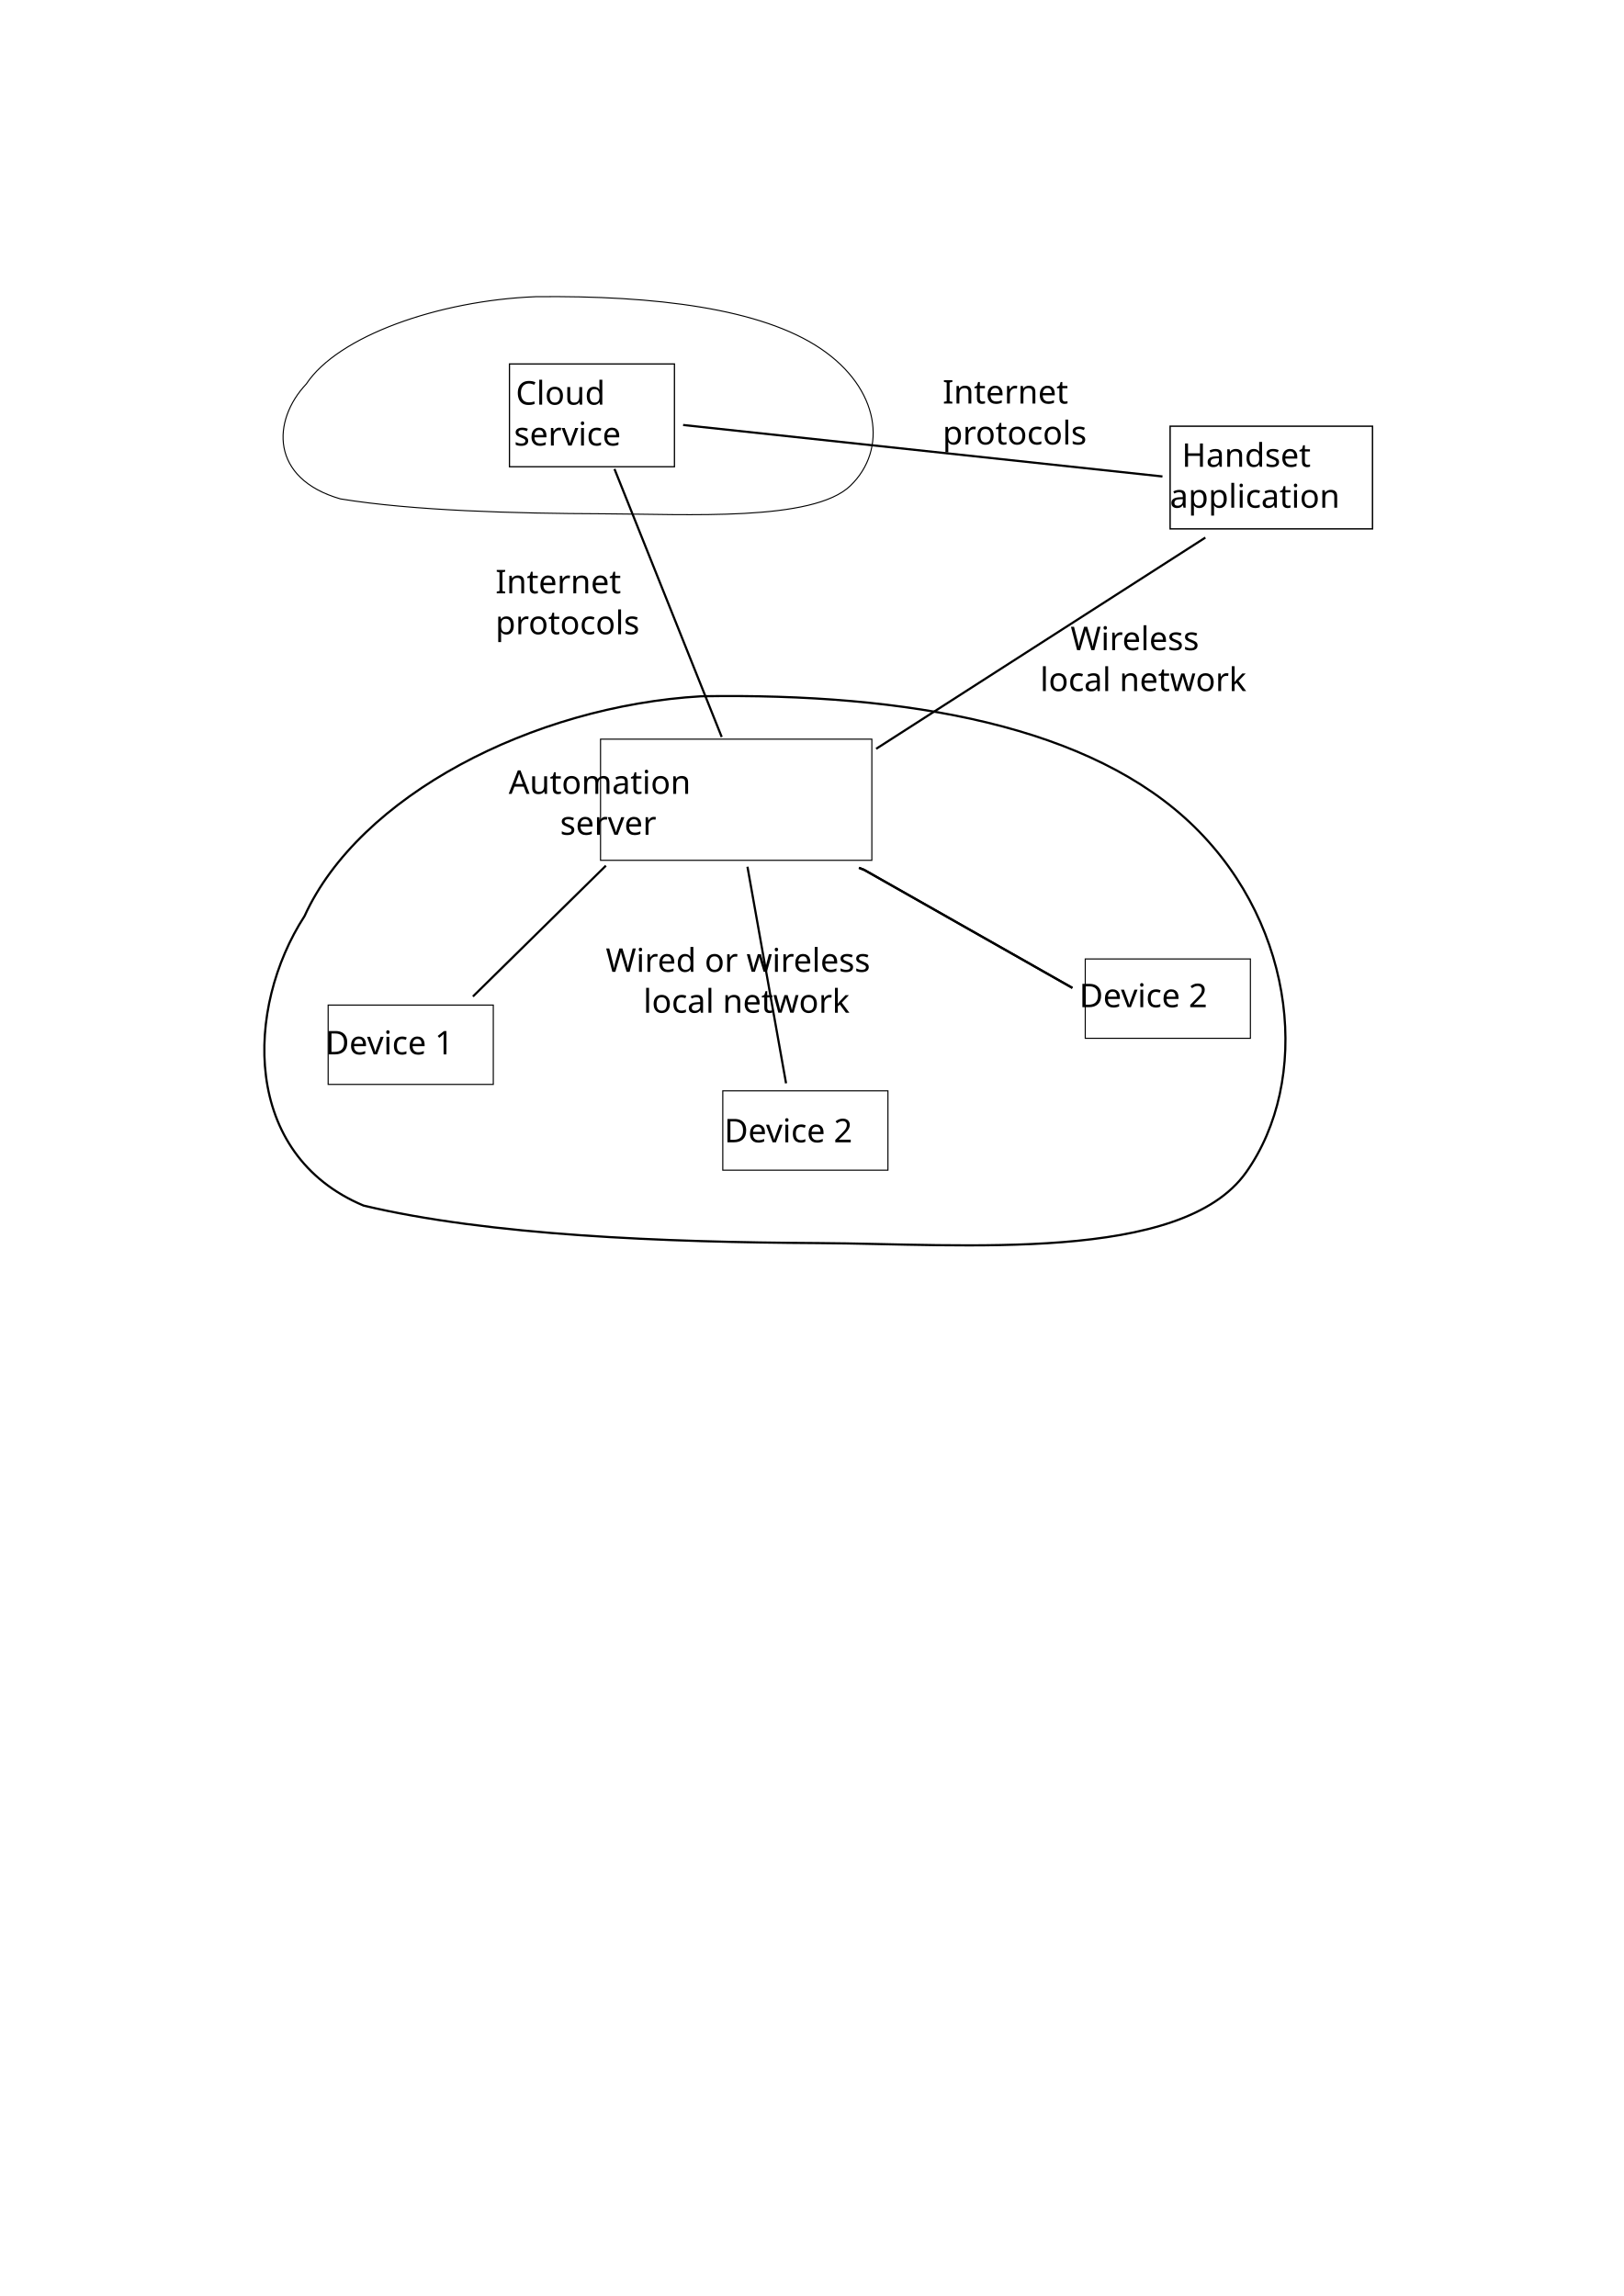
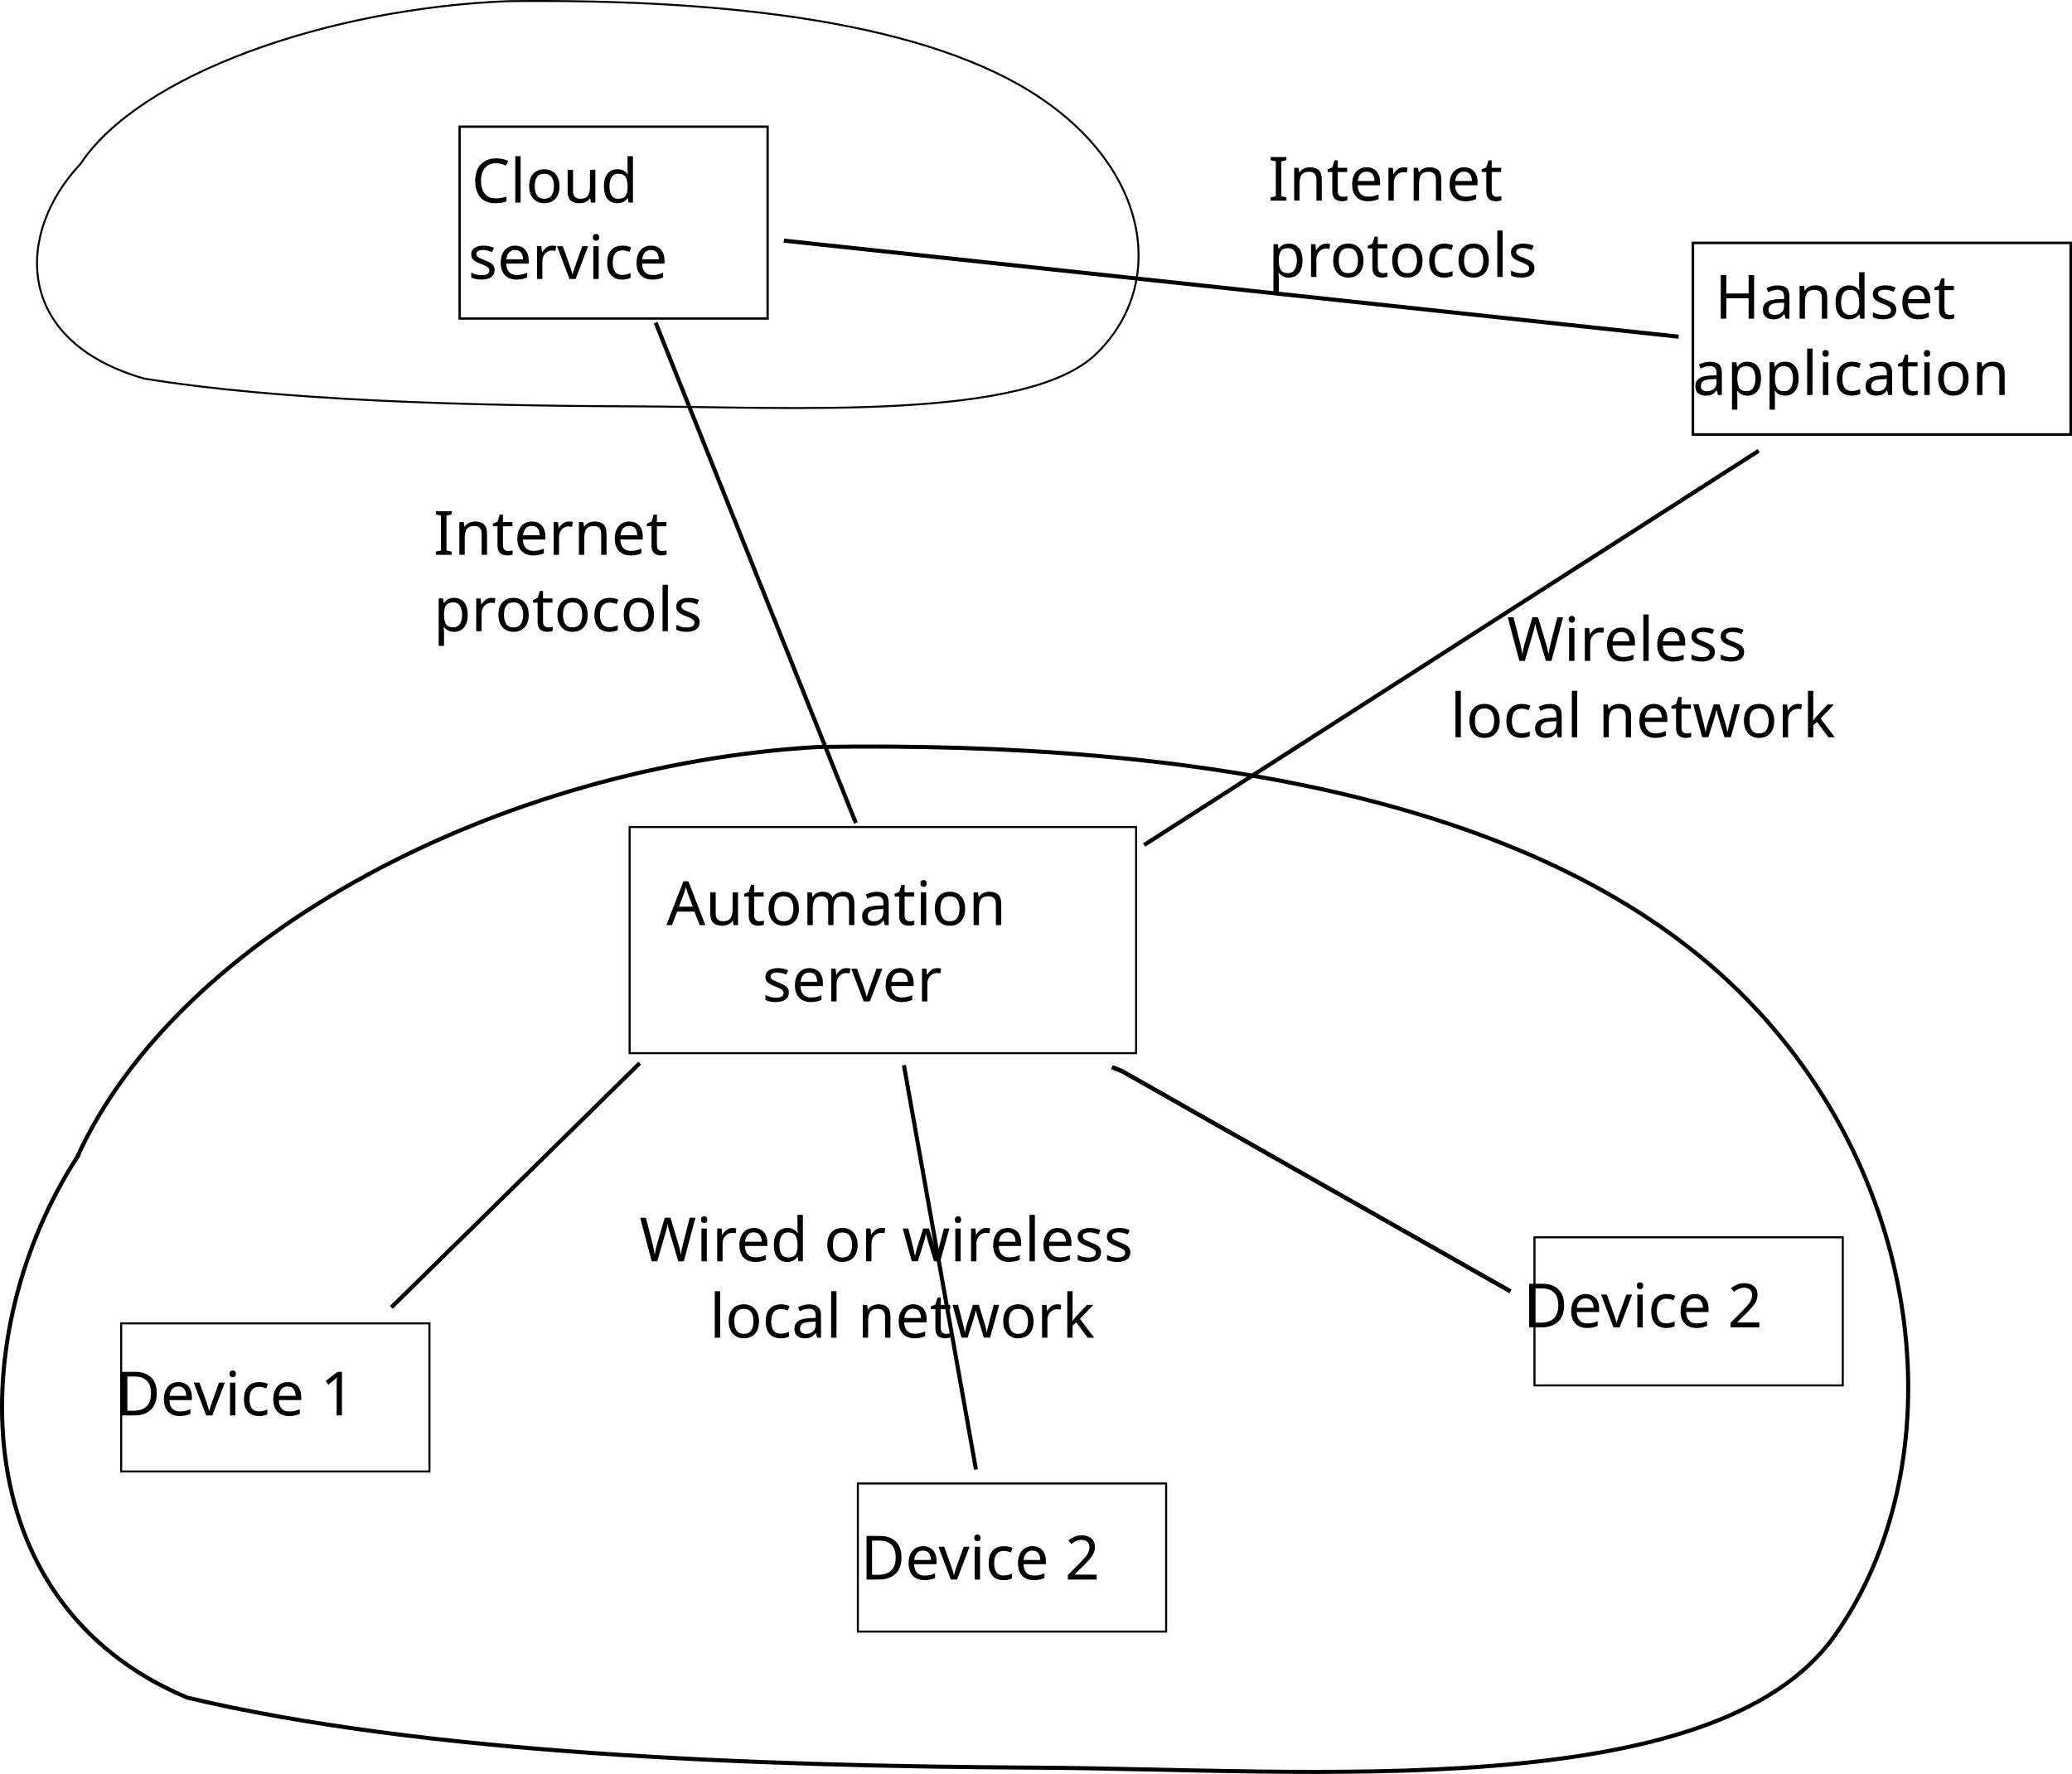
- <svg xmlns="http://www.w3.org/2000/svg" width="210mm" height="297mm" viewBox="0 0 744.094 1052.362" id="svg2" version="1.1">
+ <svg xmlns="http://www.w3.org/2000/svg" width="143.555mm" height="122.937mm" viewBox="0 0 508.658 435.602" id="svg2" version="1.1">
  <defs id="defs4" />
-   <g id="layer1">
+   <g id="layer1" transform="translate(-120.6375,-135.7081)">
    <rect style="opacity:1;fill:none;fill-opacity:1;stroke:#000000;stroke-width:0.5;stroke-miterlimit:4;stroke-dasharray:none;stroke-dashoffset:0;stroke-opacity:1" id="rect4140" width="124.335" height="55.533" x="275.208" y="338.788" />
    <rect style="opacity:1;fill:none;fill-opacity:1;stroke:#000000;stroke-width:0.5;stroke-miterlimit:4;stroke-dasharray:none;stroke-dashoffset:0;stroke-opacity:1" id="rect4142" width="75.682" height="36.367" x="150.381" y="460.666" />
    <rect y="499.981" x="331.232" height="36.367" width="75.682" id="rect4146" style="opacity:1;fill:none;fill-opacity:1;stroke:#000000;stroke-width:0.5;stroke-miterlimit:4;stroke-dasharray:none;stroke-dashoffset:0;stroke-opacity:1" />
    <rect style="opacity:1;fill:none;fill-opacity:1;stroke:#000000;stroke-width:0.5;stroke-miterlimit:4;stroke-dasharray:none;stroke-dashoffset:0;stroke-opacity:1" id="rect4148" width="75.682" height="36.367" x="497.339" y="439.534" />
-     <text xml:space="preserve" style="font-style:normal;font-weight:normal;font-size:15px;line-height:125%;font-family:sans-serif;letter-spacing:0px;word-spacing:0px;fill:#000000;fill-opacity:1;stroke:none;stroke-width:1px;stroke-linecap:butt;stroke-linejoin:miter;stroke-opacity:1;text-anchor:middle;text-align:center;" x="331.224" y="363.852" id="text4150">
-       <tspan id="tspan4152" x="288.477" y="363.852">Automation</tspan>
-       <tspan x="288.477" y="382.602" id="tspan4154">server</tspan>
+     <text xml:space="preserve" style="font-style:normal;font-weight:normal;font-size:15px;line-height:125%;font-family:sans-serif;text-align:center;letter-spacing:0px;word-spacing:0px;text-anchor:middle;fill:#000000;fill-opacity:1;stroke:none;stroke-width:1px;stroke-linecap:butt;stroke-linejoin:miter;stroke-opacity:1" x="339.587" y="362.869" id="text4150">
+       <tspan id="tspan4152" x="339.587" y="362.869" style="text-align:center;text-anchor:middle">Automation</tspan>
+       <tspan x="339.587" y="381.619" id="tspan4154" style="text-align:center;text-anchor:middle">server</tspan>
    </text>
    <text id="text4156" y="483.272" x="188.215" style="font-style:normal;font-weight:normal;font-size:15px;line-height:125%;font-family:sans-serif;text-align:center;letter-spacing:0px;word-spacing:0px;text-anchor:middle;fill:#000000;fill-opacity:1;stroke:none;stroke-width:1px;stroke-linecap:butt;stroke-linejoin:miter;stroke-opacity:1" xml:space="preserve">
      <tspan id="tspan4160" y="483.272" x="188.215">Device 1</tspan>
    </text>
    <text xml:space="preserve" style="font-style:normal;font-weight:normal;font-size:15px;line-height:125%;font-family:sans-serif;text-align:center;letter-spacing:0px;word-spacing:0px;text-anchor:middle;fill:#000000;fill-opacity:1;stroke:none;stroke-width:1px;stroke-linecap:butt;stroke-linejoin:miter;stroke-opacity:1" x="371.031" y="523.571" id="text4164">
      <tspan x="371.031" y="523.571" id="tspan4166">Device 2</tspan>
    </text>
    <text id="text4168" y="461.649" x="533.698" style="font-style:normal;font-weight:normal;font-size:15px;line-height:125%;font-family:sans-serif;text-align:center;letter-spacing:0px;word-spacing:0px;text-anchor:middle;fill:#000000;fill-opacity:1;stroke:none;stroke-width:1px;stroke-linecap:butt;stroke-linejoin:miter;stroke-opacity:1" xml:space="preserve">
      <tspan id="tspan4170" y="461.649" x="533.698">Device 2</tspan>
    </text>
    <path style="fill:none;fill-rule:evenodd;stroke:#000000;stroke-width:1px;stroke-linecap:butt;stroke-linejoin:miter;stroke-opacity:1" d="M 216.726,456.734 277.665,396.778" id="path4172" />
    <path style="fill:none;fill-rule:evenodd;stroke:#000000;stroke-width:1px;stroke-linecap:butt;stroke-linejoin:miter;stroke-opacity:1" d="m 342.535,397.27 17.692,99.271" id="path4174" />
    <path style="fill:none;fill-rule:evenodd;stroke:#000000;stroke-width:1px;stroke-linecap:butt;stroke-linejoin:miter;stroke-opacity:1" d="m 393.645,397.761 2.457,0.983 95.34,54.059" id="path4176" />
    <text xml:space="preserve" style="font-style:normal;font-weight:normal;font-size:15px;line-height:125%;font-family:sans-serif;text-align:center;letter-spacing:0px;word-spacing:0px;text-anchor:middle;fill:#000000;fill-opacity:1;stroke:none;stroke-width:1px;stroke-linecap:butt;stroke-linejoin:miter;stroke-opacity:1" x="351.855" y="445.431" id="text4178">
      <tspan id="tspan4180" x="351.855" y="445.431">Wired or wireless</tspan>
      <tspan x="351.855" y="464.181" id="tspan4182">local network</tspan>
    </text>
    <path style="fill:none;fill-rule:evenodd;stroke:#000000;stroke-width:1px;stroke-linecap:butt;stroke-linejoin:miter;stroke-opacity:1" d="m 139.57,419.876 c -27.388,42.286 -28.752,109.285 27.029,132.689 57.453,13.713 138.369,16.828 208.371,17.2 66.483,0.354 166.483,9.316 196.085,-32.435 29.602,-41.751 23.446,-111.996 -23.589,-158.244 -47.035,-46.249 -131.022,-61.507 -226.063,-59.956 -77.531,4.509 -156.824,45.705 -181.834,100.746 z" id="path4192" />
    <path id="path4194" d="m 140.374,175.986 c -15.827,16.788 -16.615,43.386 15.62,52.678 33.201,5.444 79.962,6.681 120.416,6.829 38.42,0.141 96.209,3.698 113.316,-12.877 17.107,-16.575 13.549,-44.463 -13.632,-62.823 -27.181,-18.361 -75.717,-24.418 -130.64,-23.803 -44.805,1.79 -90.627,18.145 -105.08,39.996 z" style="fill:none;fill-rule:evenodd;stroke:#000000;stroke-width:0.479px;stroke-linecap:butt;stroke-linejoin:miter;stroke-opacity:1" />
    <path id="path4196" d="m 393.645,397.761 2.457,0.983 95.34,54.059" style="fill:none;fill-rule:evenodd;stroke:#000000;stroke-width:1px;stroke-linecap:butt;stroke-linejoin:miter;stroke-opacity:1" />
    <path style="fill:none;fill-rule:evenodd;stroke:#000000;stroke-width:1px;stroke-linecap:butt;stroke-linejoin:miter;stroke-opacity:1" d="m 330.741,337.805 -49.144,-122.861 0,0" id="path4198" />
    <rect y="166.818" x="233.469" height="47.11" width="75.613" id="rect4200" style="opacity:1;fill:none;fill-opacity:1;stroke:#000000;stroke-width:0.569;stroke-miterlimit:4;stroke-dasharray:none;stroke-dashoffset:0;stroke-opacity:1" />
    <text xml:space="preserve" style="font-style:normal;font-weight:normal;font-size:15px;line-height:125%;font-family:sans-serif;text-align:center;letter-spacing:0px;word-spacing:0px;text-anchor:middle;fill:#000000;fill-opacity:1;stroke:none;stroke-width:1px;stroke-linecap:butt;stroke-linejoin:miter;stroke-opacity:1" x="269.794" y="185.458" id="text4202">
      <tspan x="272.431" y="185.458" id="tspan4204">Cloud </tspan>
      <tspan x="269.794" y="204.208" id="tspan4206">service</tspan>
    </text>
    <rect style="opacity:1;fill:none;fill-opacity:1;stroke:#000000;stroke-width:0.63;stroke-miterlimit:4;stroke-dasharray:none;stroke-dashoffset:0;stroke-opacity:1" id="rect4208" width="92.753" height="47.049" x="536.228" y="195.352" />
    <text id="text4210" y="213.962" x="584.808" style="font-style:normal;font-weight:normal;font-size:15px;line-height:125%;font-family:sans-serif;text-align:center;letter-spacing:0px;word-spacing:0px;text-anchor:middle;fill:#000000;fill-opacity:1;stroke:none;stroke-width:1px;stroke-linecap:butt;stroke-linejoin:miter;stroke-opacity:1" xml:space="preserve">
      <tspan id="tspan4214" y="213.962" x="584.808">Handset</tspan>
      <tspan y="232.712" x="584.808" id="tspan4222">application</tspan>
    </text>
    <text xml:space="preserve" style="font-style:normal;font-weight:normal;font-size:15px;line-height:125%;font-family:sans-serif;letter-spacing:0px;word-spacing:0px;fill:#000000;fill-opacity:1;stroke:none;stroke-width:1px;stroke-linecap:butt;stroke-linejoin:miter;stroke-opacity:1" x="579.41" y="209.539" id="text4216">
      <tspan id="tspan4218" x="579.41" y="209.539" />
    </text>
    <path style="fill:none;fill-rule:evenodd;stroke:#000000;stroke-width:1px;stroke-linecap:butt;stroke-linejoin:miter;stroke-opacity:1" d="m 313.049,194.796 219.675,23.589" id="path4224" />
    <path style="fill:none;fill-rule:evenodd;stroke:#000000;stroke-width:1px;stroke-linecap:butt;stroke-linejoin:miter;stroke-opacity:1" d="m 401.508,343.211 150.873,-96.814" id="path4226" />
    <text xml:space="preserve" style="font-style:normal;font-weight:normal;font-size:15px;line-height:125%;font-family:sans-serif;letter-spacing:0px;word-spacing:0px;fill:#000000;fill-opacity:1;stroke:none;stroke-width:1px;stroke-linecap:butt;stroke-linejoin:miter;stroke-opacity:1" x="227.046" y="271.952" id="text4228">
      <tspan id="tspan4230" x="227.046" y="271.952">Internet</tspan>
      <tspan x="227.046" y="290.702" id="tspan4232">protocols</tspan>
    </text>
    <text id="text4234" y="184.967" x="431.978" style="font-style:normal;font-weight:normal;font-size:15px;line-height:125%;font-family:sans-serif;letter-spacing:0px;word-spacing:0px;fill:#000000;fill-opacity:1;stroke:none;stroke-width:1px;stroke-linecap:butt;stroke-linejoin:miter;stroke-opacity:1" xml:space="preserve">
      <tspan y="184.967" x="431.978" id="tspan4236">Internet</tspan>
      <tspan id="tspan4238" y="203.717" x="431.978">protocols</tspan>
    </text>
    <text id="text4240" y="297.998" x="533.689" style="font-style:normal;font-weight:normal;font-size:15px;line-height:125%;font-family:sans-serif;text-align:center;letter-spacing:0px;word-spacing:0px;text-anchor:middle;fill:#000000;fill-opacity:1;stroke:none;stroke-width:1px;stroke-linecap:butt;stroke-linejoin:miter;stroke-opacity:1" xml:space="preserve">
      <tspan y="297.998" x="533.689" id="tspan4242">Wireless</tspan>
      <tspan id="tspan4244" y="316.748" x="533.689">local network</tspan>
    </text>
  </g>
</svg>
